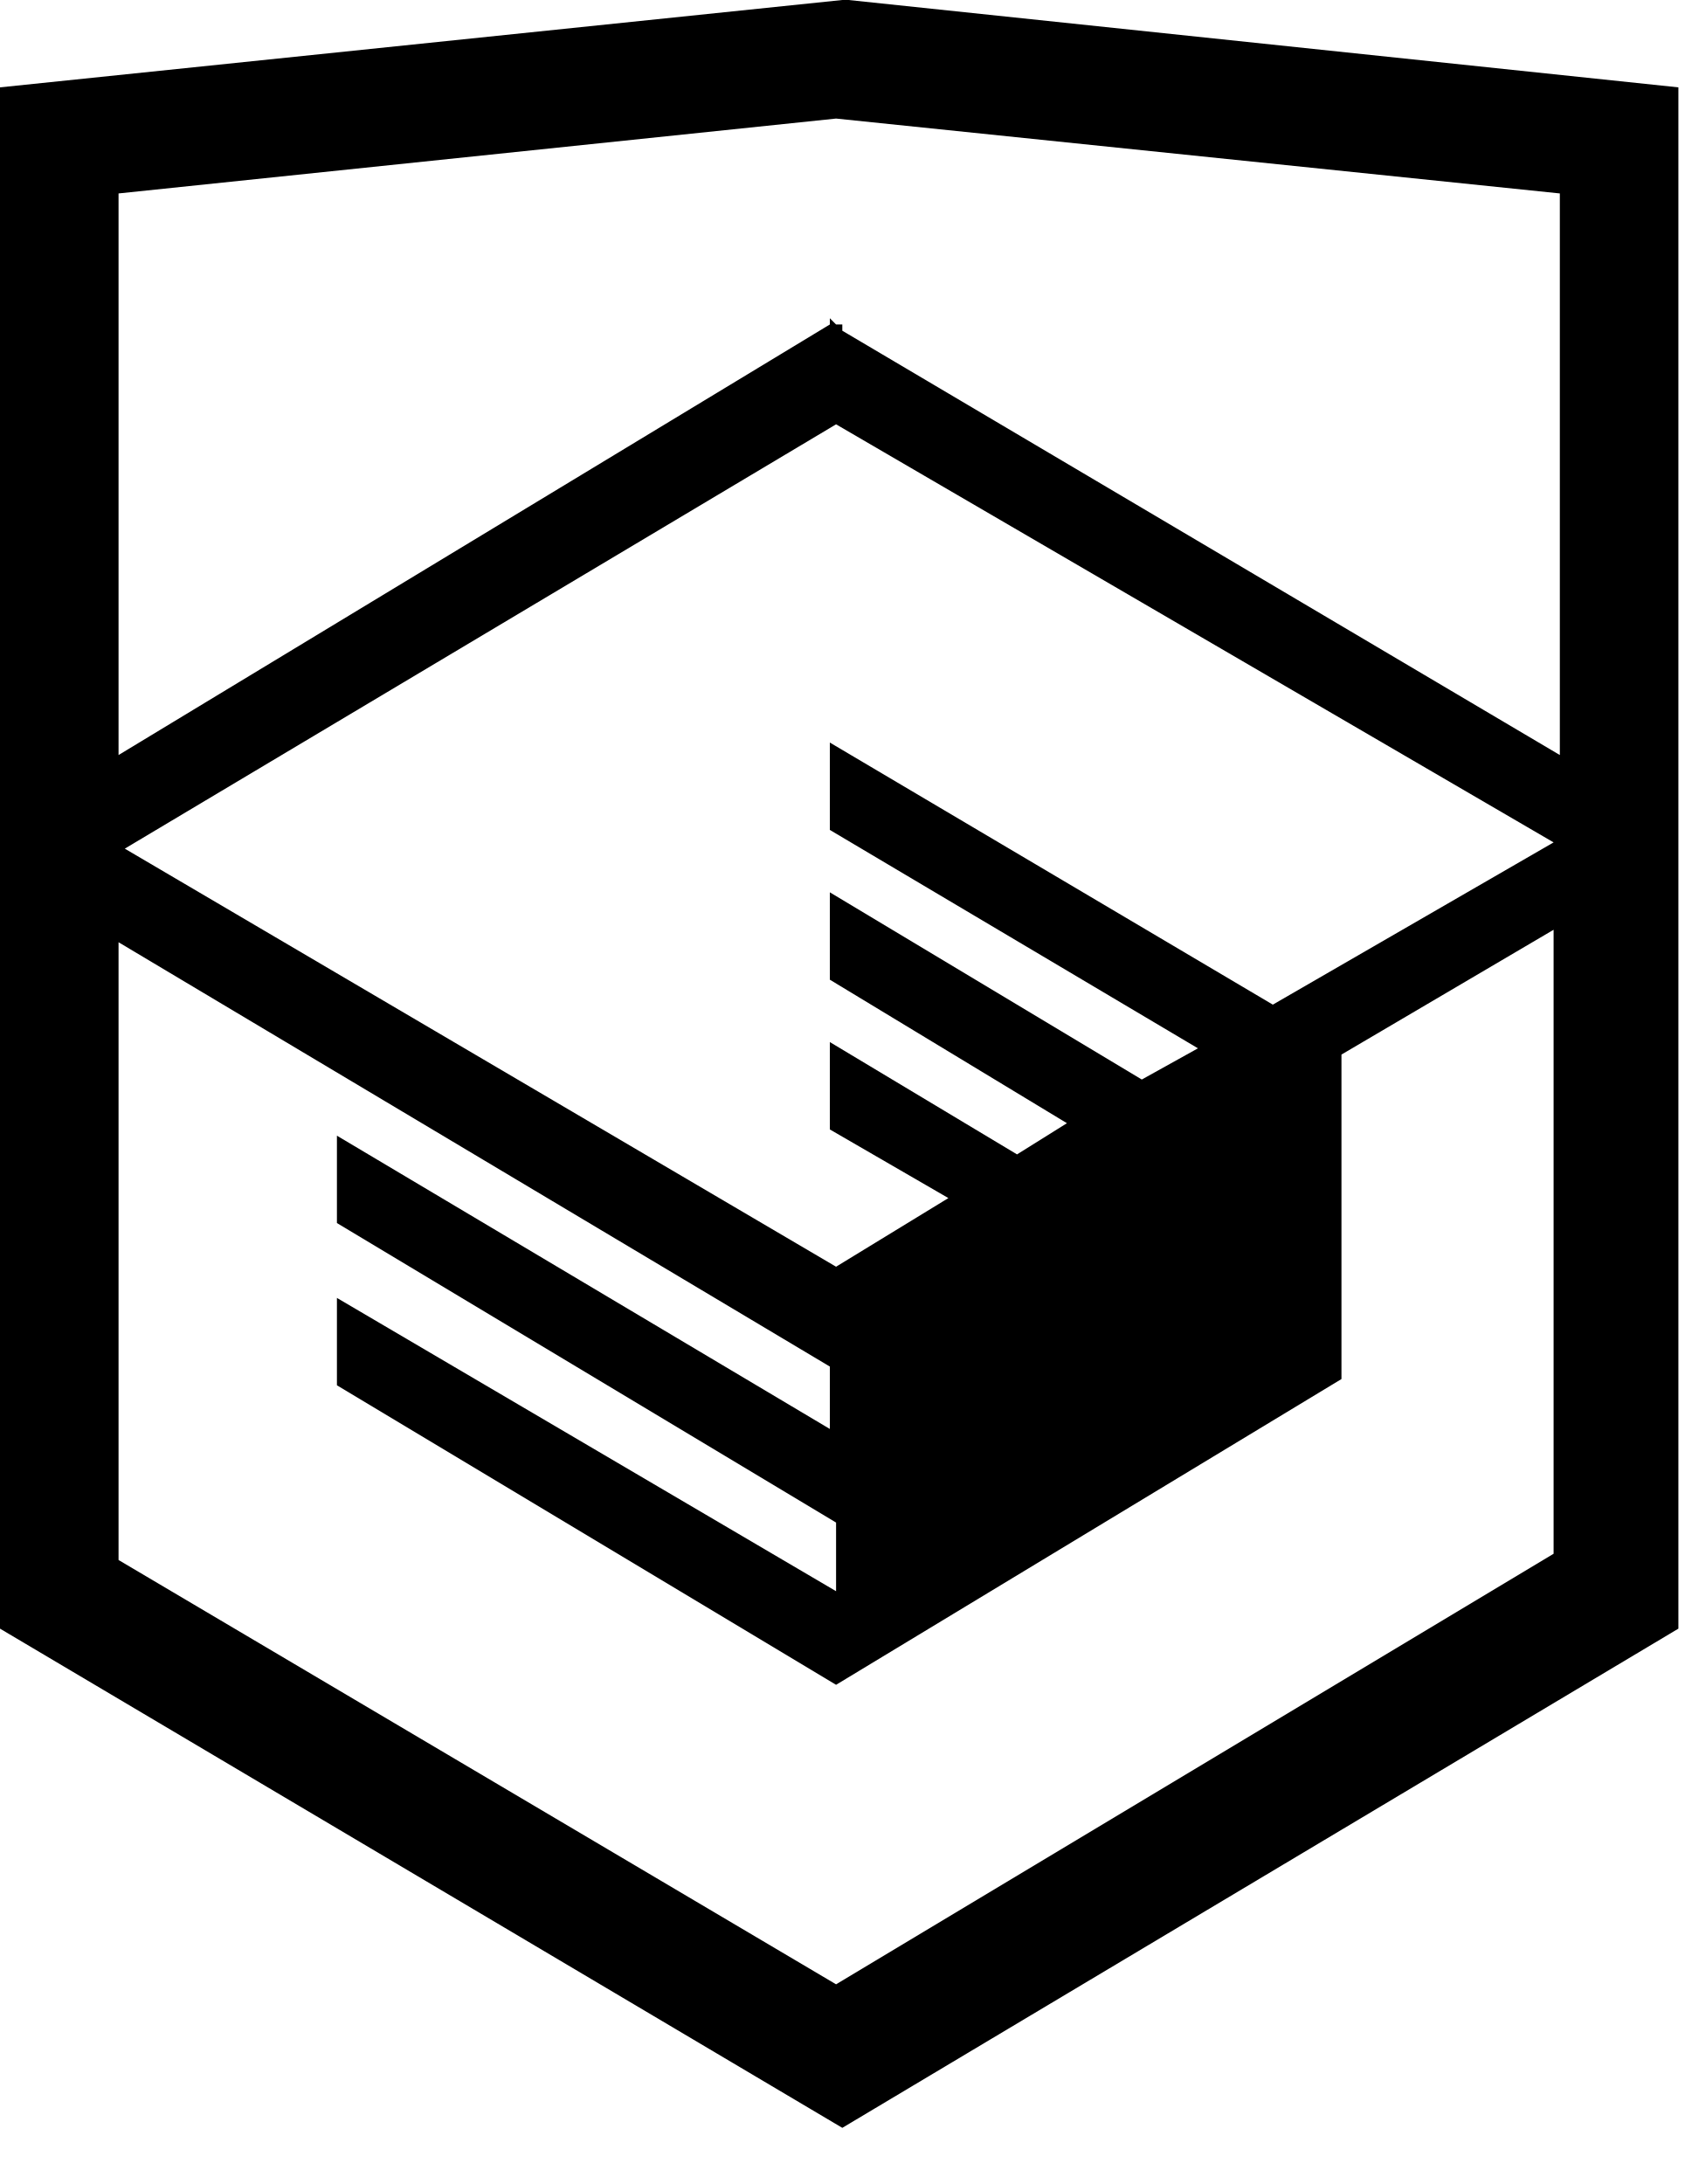
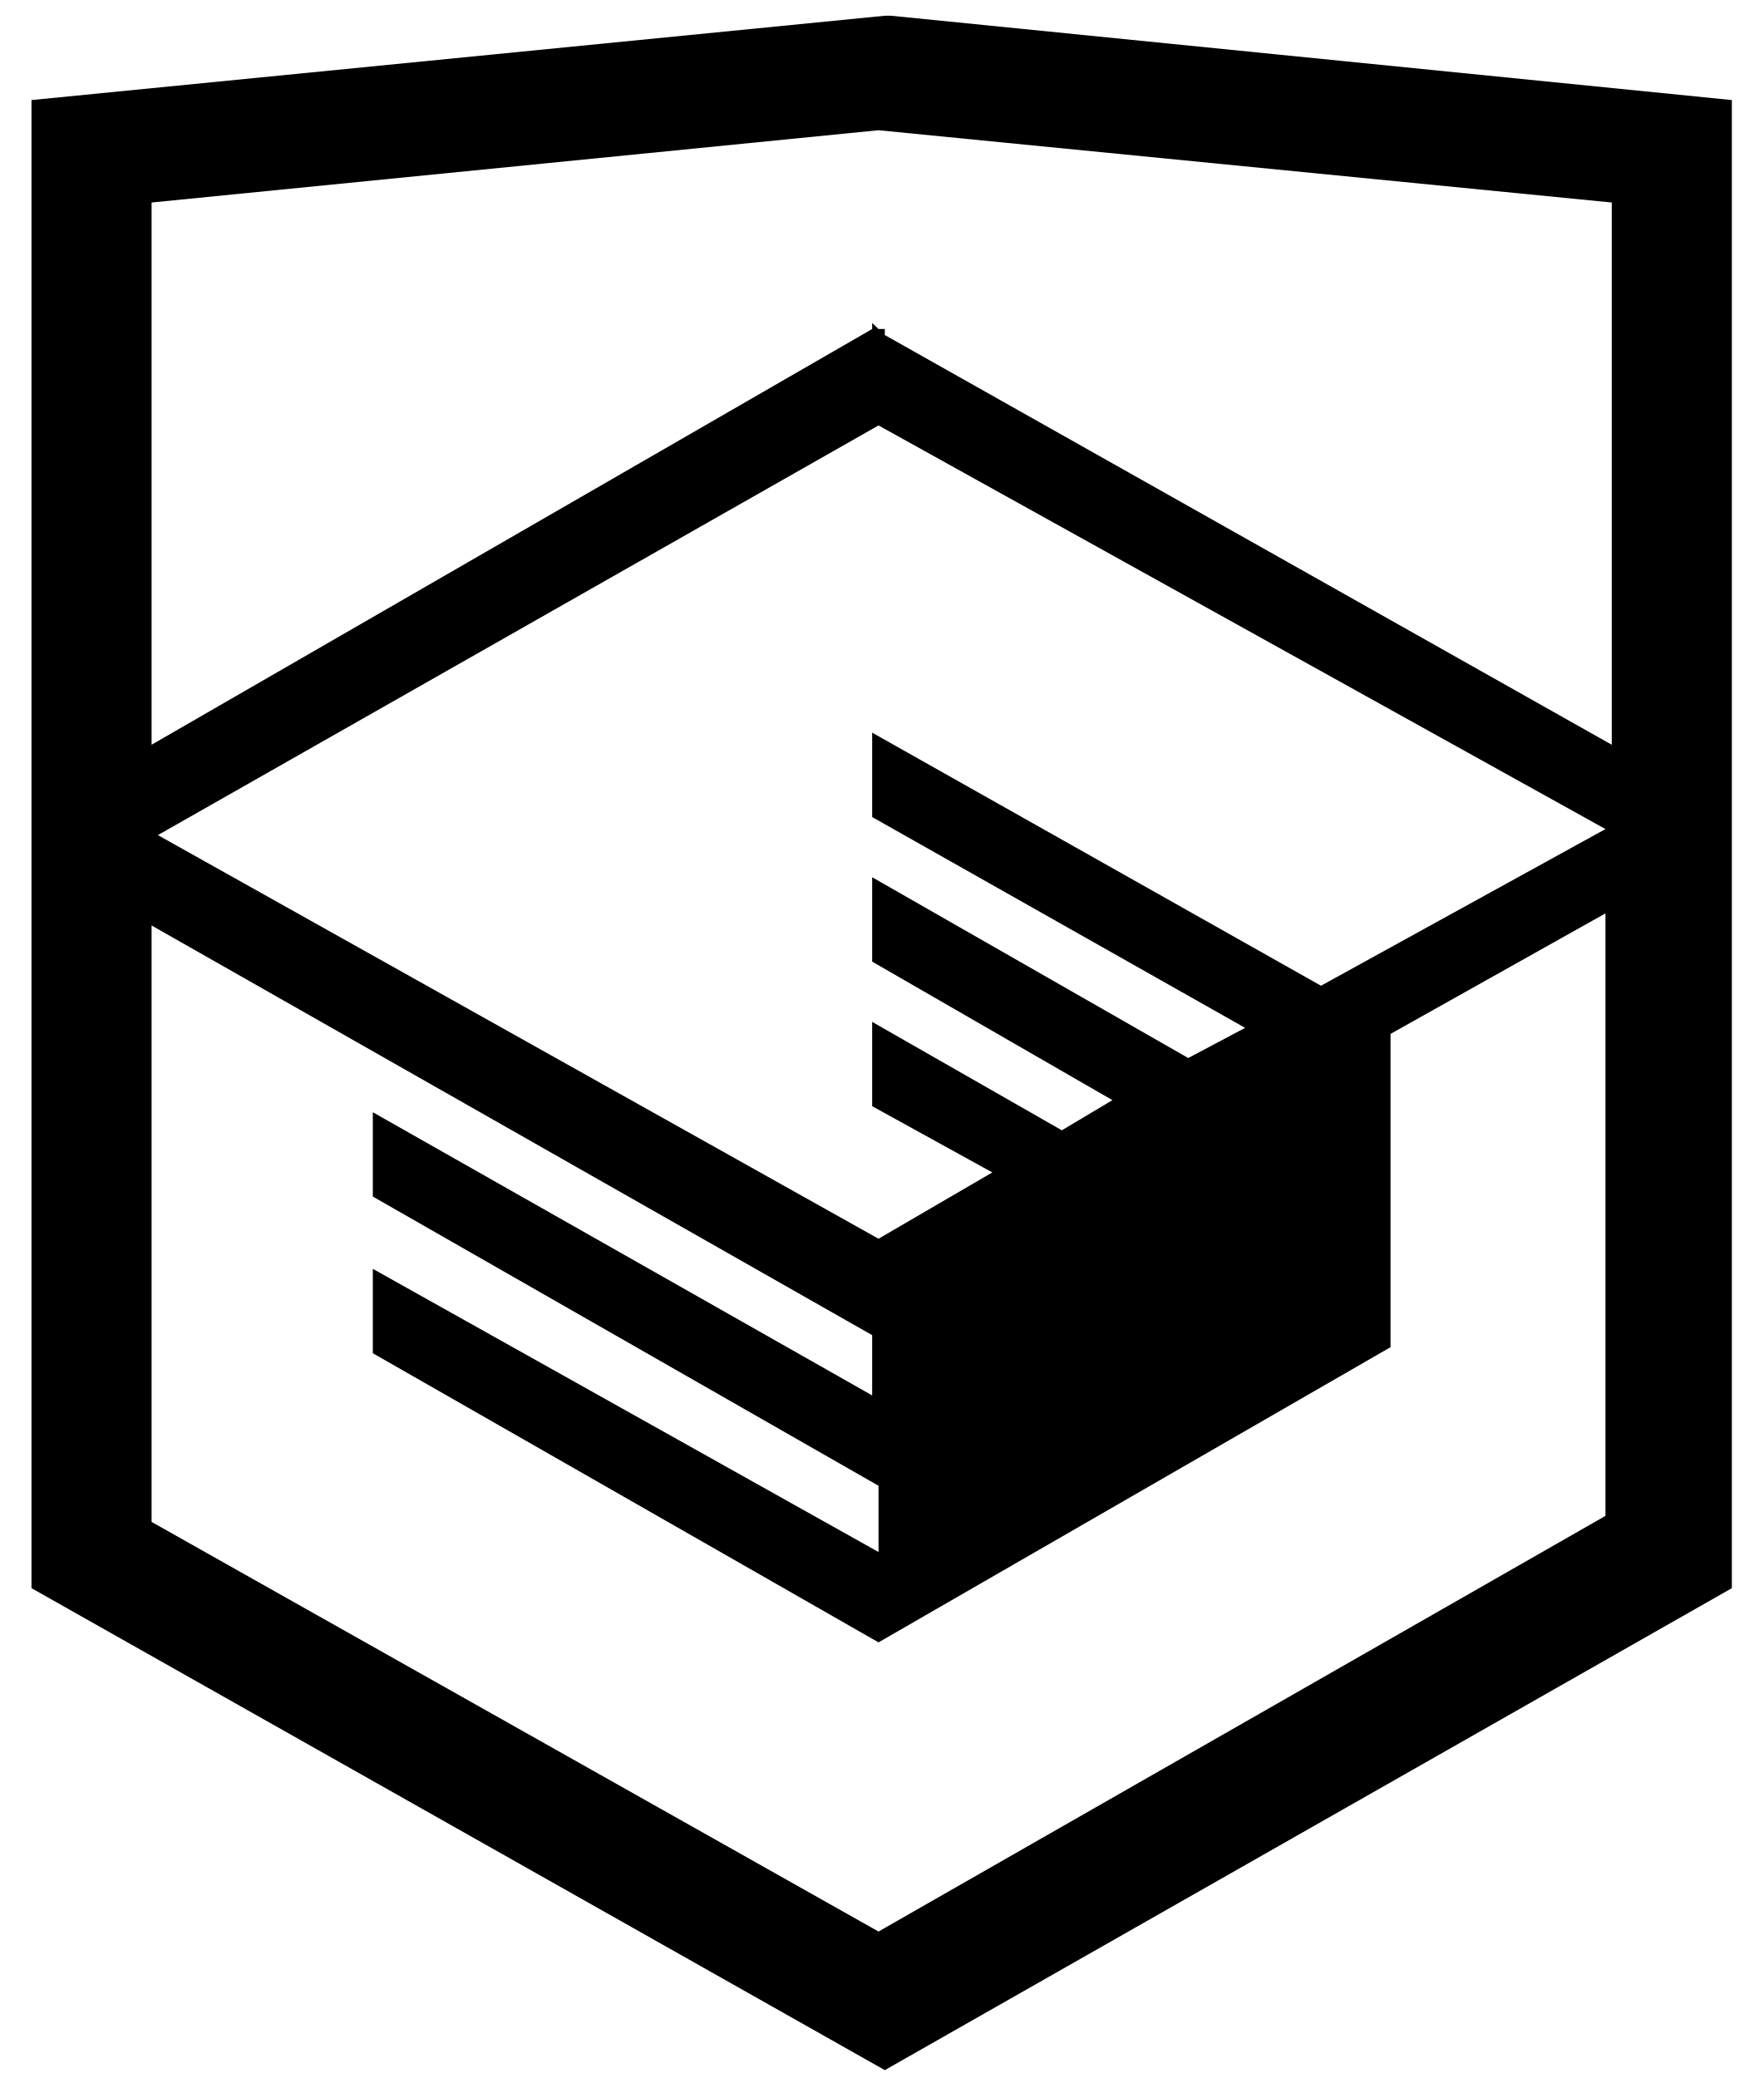
- <svg xmlns="http://www.w3.org/2000/svg" width="27" height="35" viewBox="0 0 27 35" fill="none">
-   <path d="M13.6 0H13.5L0 1.4V26.1L13.5 34.1L26.9 26.1V1.4L13.6 0ZM25 12.1L13.5 5.3V5.2H13.4L13.3 5.1V5.2L1.9 12.1V3.1L13.4 1.9L25 3.1V12.1ZM13.4 6.8L24.9 13.5L20.4 16.1L13.3 11.9V13.3L19.2 16.8L18.3 17.3L13.3 14.3V15.7L17.1 18L16.3 18.5L13.3 16.7V18.1L15.2 19.2L13.4 20.3L2 13.6L13.4 6.8ZM1.9 15.1L13.3 21.9V22.9L5.4 18.2V19.6L13.4 24.4V25.5L5.4 20.8V22.2L13.4 27L21.5 22.1V16.9L24.9 14.9V24.9L13.4 31.8L1.9 25V15.1Z" fill="black" />
+ <svg xmlns="http://www.w3.org/2000/svg" width="28" height="33" viewBox="0 0 28 33" fill="none">
+   <path d="M14.151 0.25H14.05L0.5 1.589V25.221L14.05 32.875L27.5 25.221V1.589L14.151 0.25ZM25.593 11.827L14.05 5.321V5.225H13.95L13.849 5.129V5.225L2.407 11.827V3.216L13.95 2.068L25.593 3.216V11.827ZM13.95 6.756L25.493 13.166L20.976 15.654L13.849 11.635V12.975L19.771 16.323L18.868 16.802L13.849 13.931V15.271L17.664 17.471L16.861 17.95L13.849 16.228V17.567L15.757 18.619L13.95 19.672L2.507 13.262L13.95 6.756ZM2.407 14.697L13.849 21.203V22.16L5.92 17.663V19.002L13.95 23.595V24.647L5.92 20.15V21.49L13.95 26.082L22.08 21.394V16.419L25.493 14.505V24.073L13.95 30.674L2.407 24.169V14.697Z" fill="black" />
</svg>
